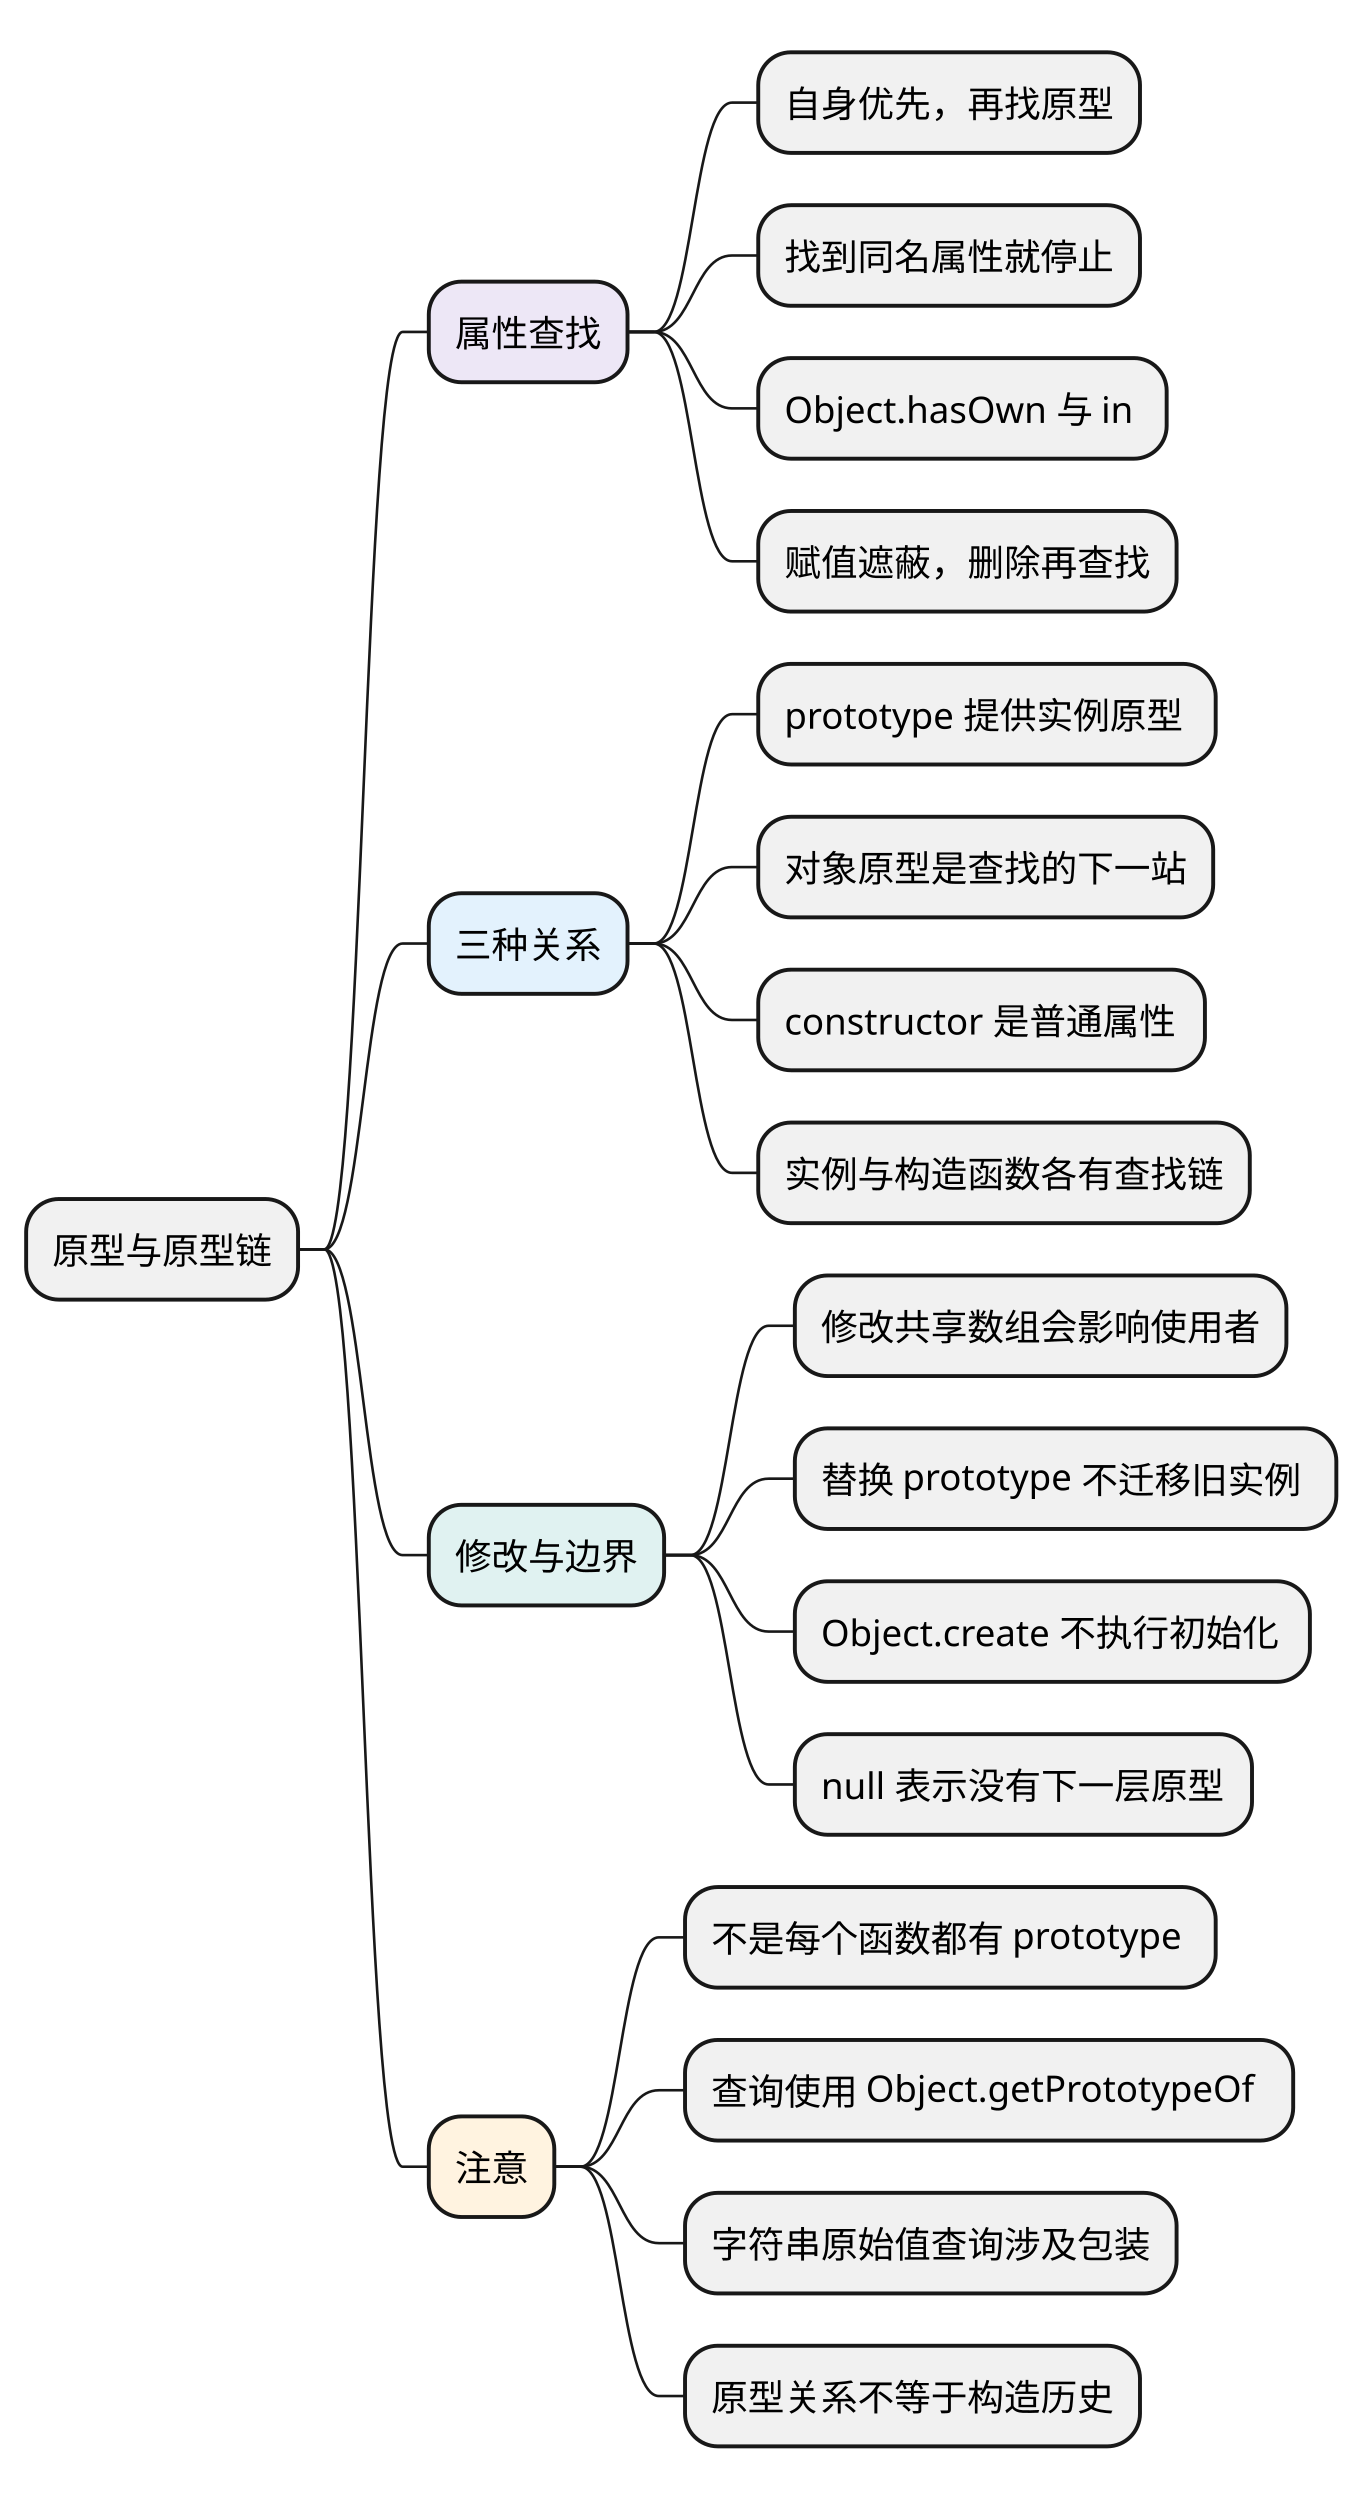
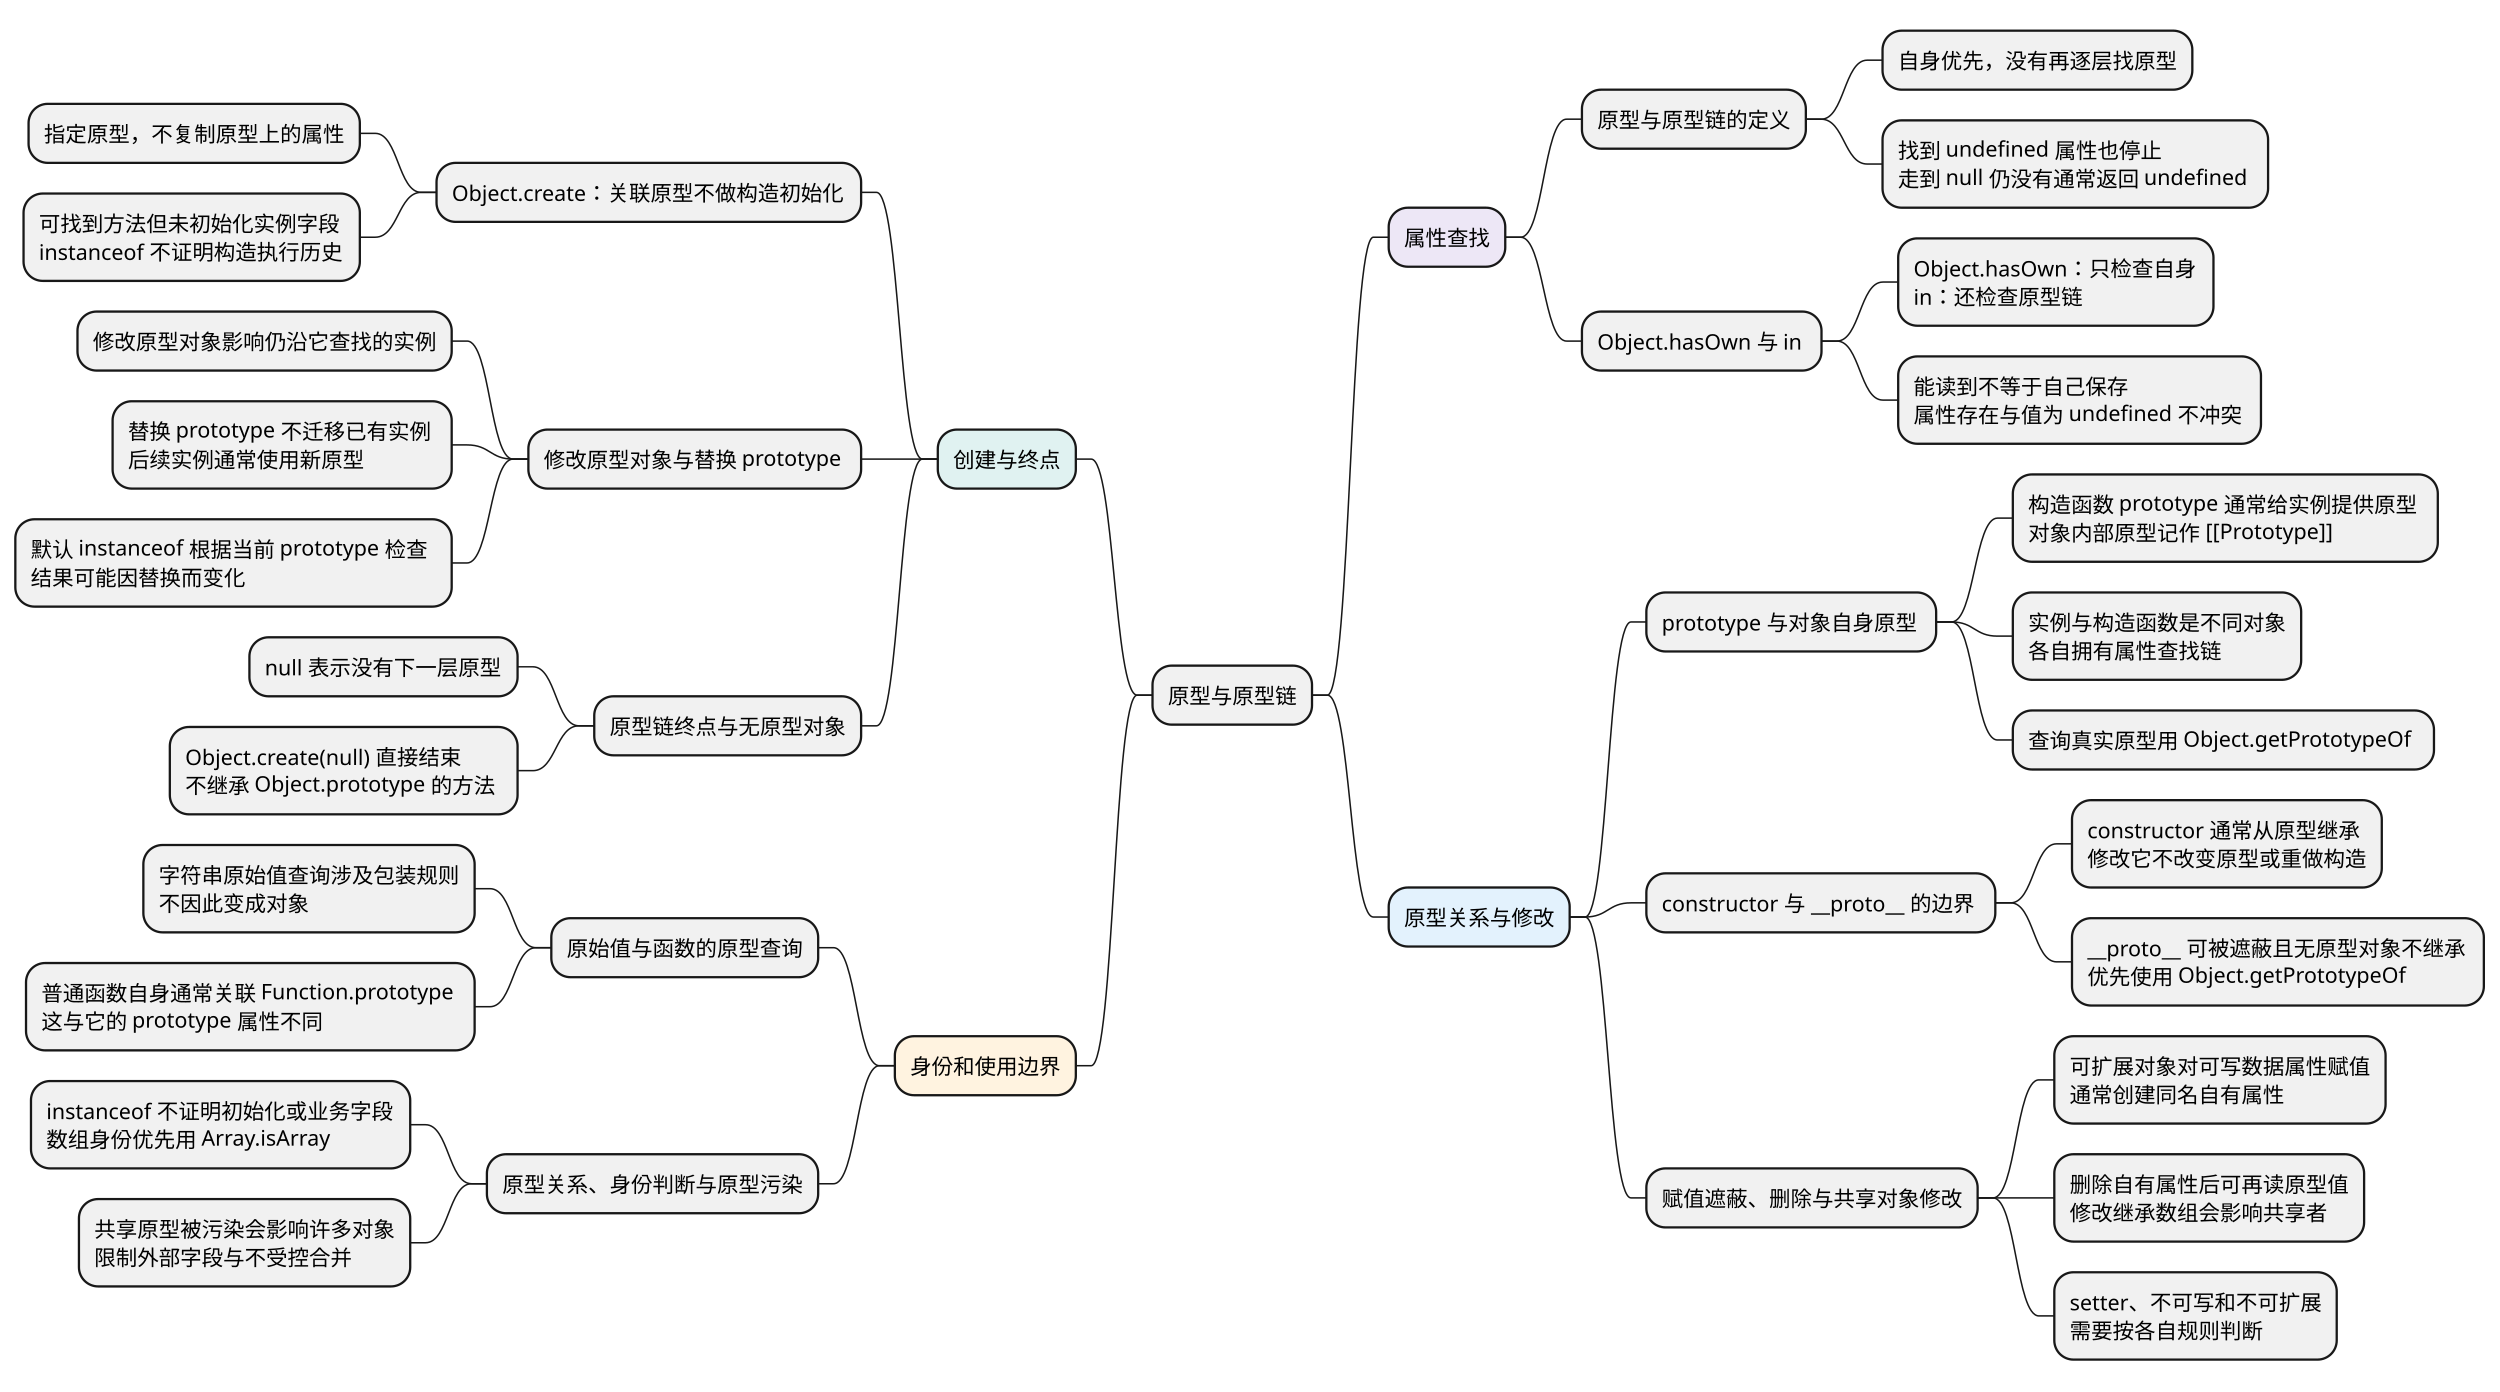
- <svg xmlns="http://www.w3.org/2000/svg" contentStyleType="text/css" data-diagram-type="MINDMAP" height="996.875px" preserveAspectRatio="none" style="width:544px;height:996px;background:#FFFFFF;" version="1.1" viewBox="0 0 544 996" width="544.792px" zoomAndPan="magnify">
+ <svg xmlns="http://www.w3.org/2000/svg" contentStyleType="text/css" data-diagram-type="MINDMAP" height="945.833px" preserveAspectRatio="none" style="width:1698px;height:945px;background:#FFFFFF;" version="1.1" viewBox="0 0 1698 945" width="1698.958px" zoomAndPan="magnify">
  <defs />
  <g>
-     <rect fill="#F1F1F1" height="40.081" rx="13.021" ry="13.021" style="stroke:#181818;stroke-width:1.562;" width="108.333" x="10.417" y="477.689" />
-     <text fill="#000000" font-family="Microsoft YaHei" font-size="14.583" lengthAdjust="spacing" textLength="87.5" x="20.833" y="503.536">原型与原型链</text>
-     <rect fill="#EDE7F6" height="40.081" rx="13.021" ry="13.021" style="stroke:#181818;stroke-width:1.562;" width="79.167" x="170.833" y="112.204" />
-     <text fill="#000000" font-family="Microsoft YaHei" font-size="14.583" lengthAdjust="spacing" textLength="58.333" x="181.25" y="138.052">属性查找</text>
-     <rect fill="#F1F1F1" height="40.081" rx="13.021" ry="13.021" style="stroke:#181818;stroke-width:1.562;" width="152.083" x="302.083" y="20.833" />
-     <text fill="#000000" font-family="Microsoft YaHei" font-size="14.583" lengthAdjust="spacing" textLength="131.25" x="312.5" y="46.681">自身优先，再找原型</text>
-     <path d="M250,132.245 L260.417,132.245 C276.042,132.245 276.042,40.874 291.667,40.874 L302.083,40.874" fill="none" style="stroke:#181818;stroke-width:1.042;" />
-     <rect fill="#F1F1F1" height="40.081" rx="13.021" ry="13.021" style="stroke:#181818;stroke-width:1.562;" width="152.083" x="302.083" y="81.747" />
-     <text fill="#000000" font-family="Microsoft YaHei" font-size="14.583" lengthAdjust="spacing" textLength="131.25" x="312.5" y="107.595">找到同名属性就停止</text>
-     <path d="M250,132.245 L260.417,132.245 C276.042,132.245 276.042,101.788 291.667,101.788 L302.083,101.788" fill="none" style="stroke:#181818;stroke-width:1.042;" />
-     <rect fill="#F1F1F1" height="40.081" rx="13.021" ry="13.021" style="stroke:#181818;stroke-width:1.562;" width="162.715" x="302.083" y="142.661" />
-     <text fill="#000000" font-family="Microsoft YaHei" font-size="14.583" lengthAdjust="spacing" textLength="141.881" x="312.5" y="168.509">Object.hasOwn 与 in</text>
-     <path d="M250,132.245 L260.417,132.245 C276.042,132.245 276.042,162.702 291.667,162.702 L302.083,162.702" fill="none" style="stroke:#181818;stroke-width:1.042;" />
-     <rect fill="#F1F1F1" height="40.081" rx="13.021" ry="13.021" style="stroke:#181818;stroke-width:1.562;" width="166.667" x="302.083" y="203.576" />
-     <text fill="#000000" font-family="Microsoft YaHei" font-size="14.583" lengthAdjust="spacing" textLength="145.833" x="312.5" y="229.423">赋值遮蔽，删除再查找</text>
-     <path d="M250,132.245 L260.417,132.245 C276.042,132.245 276.042,223.616 291.667,223.616 L302.083,223.616" fill="none" style="stroke:#181818;stroke-width:1.042;" />
-     <path d="M118.75,497.729 L129.167,497.729 C144.792,497.729 144.792,132.245 160.417,132.245 L170.833,132.245" fill="none" style="stroke:#181818;stroke-width:1.042;" />
-     <rect fill="#E3F2FD" height="40.081" rx="13.021" ry="13.021" style="stroke:#181818;stroke-width:1.562;" width="79.167" x="170.833" y="355.861" />
-     <text fill="#000000" font-family="Microsoft YaHei" font-size="14.583" lengthAdjust="spacing" textLength="58.333" x="181.25" y="381.708">三种关系</text>
-     <rect fill="#F1F1F1" height="40.081" rx="13.021" ry="13.021" style="stroke:#181818;stroke-width:1.562;" width="182.247" x="302.083" y="264.49" />
-     <text fill="#000000" font-family="Microsoft YaHei" font-size="14.583" lengthAdjust="spacing" textLength="161.414" x="312.5" y="290.337">prototype 提供实例原型</text>
-     <path d="M250,375.901 L260.417,375.901 C276.042,375.901 276.042,284.53 291.667,284.53 L302.083,284.53" fill="none" style="stroke:#181818;stroke-width:1.042;" />
-     <rect fill="#F1F1F1" height="40.081" rx="13.021" ry="13.021" style="stroke:#181818;stroke-width:1.562;" width="181.25" x="302.083" y="325.404" />
-     <text fill="#000000" font-family="Microsoft YaHei" font-size="14.583" lengthAdjust="spacing" textLength="160.417" x="312.5" y="351.251">对象原型是查找的下一站</text>
-     <path d="M250,375.901 L260.417,375.901 C276.042,375.901 276.042,345.444 291.667,345.444 L302.083,345.444" fill="none" style="stroke:#181818;stroke-width:1.042;" />
-     <rect fill="#F1F1F1" height="40.081" rx="13.021" ry="13.021" style="stroke:#181818;stroke-width:1.562;" width="177.96" x="302.083" y="386.318" />
-     <text fill="#000000" font-family="Microsoft YaHei" font-size="14.583" lengthAdjust="spacing" textLength="157.127" x="312.5" y="412.165">constructor 是普通属性</text>
-     <path d="M250,375.901 L260.417,375.901 C276.042,375.901 276.042,406.358 291.667,406.358 L302.083,406.358" fill="none" style="stroke:#181818;stroke-width:1.042;" />
-     <rect fill="#F1F1F1" height="40.081" rx="13.021" ry="13.021" style="stroke:#181818;stroke-width:1.562;" width="195.833" x="302.083" y="447.232" />
-     <text fill="#000000" font-family="Microsoft YaHei" font-size="14.583" lengthAdjust="spacing" textLength="175" x="312.5" y="473.079">实例与构造函数各有查找链</text>
-     <path d="M250,375.901 L260.417,375.901 C276.042,375.901 276.042,467.272 291.667,467.272 L302.083,467.272" fill="none" style="stroke:#181818;stroke-width:1.042;" />
-     <path d="M118.75,497.729 L129.167,497.729 C144.792,497.729 144.792,375.901 160.417,375.901 L170.833,375.901" fill="none" style="stroke:#181818;stroke-width:1.042;" />
-     <rect fill="#E0F2F1" height="40.081" rx="13.021" ry="13.021" style="stroke:#181818;stroke-width:1.562;" width="93.75" x="170.833" y="599.517" />
-     <text fill="#000000" font-family="Microsoft YaHei" font-size="14.583" lengthAdjust="spacing" textLength="72.917" x="181.25" y="625.365">修改与边界</text>
-     <rect fill="#F1F1F1" height="40.081" rx="13.021" ry="13.021" style="stroke:#181818;stroke-width:1.562;" width="195.833" x="316.667" y="508.146" />
-     <text fill="#000000" font-family="Microsoft YaHei" font-size="14.583" lengthAdjust="spacing" textLength="175" x="327.083" y="533.994">修改共享数组会影响使用者</text>
-     <path d="M264.583,619.558 L275,619.558 C290.625,619.558 290.625,528.187 306.25,528.187 L316.667,528.187" fill="none" style="stroke:#181818;stroke-width:1.042;" />
-     <rect fill="#F1F1F1" height="40.081" rx="13.021" ry="13.021" style="stroke:#181818;stroke-width:1.562;" width="215.729" x="316.667" y="569.06" />
-     <text fill="#000000" font-family="Microsoft YaHei" font-size="14.583" lengthAdjust="spacing" textLength="194.895" x="327.083" y="594.908">替换 prototype 不迁移旧实例</text>
-     <path d="M264.583,619.558 L275,619.558 C290.625,619.558 290.625,589.101 306.25,589.101 L316.667,589.101" fill="none" style="stroke:#181818;stroke-width:1.042;" />
-     <rect fill="#F1F1F1" height="40.081" rx="13.021" ry="13.021" style="stroke:#181818;stroke-width:1.562;" width="205.197" x="316.667" y="629.974" />
-     <text fill="#000000" font-family="Microsoft YaHei" font-size="14.583" lengthAdjust="spacing" textLength="184.364" x="327.083" y="655.822">Object.create 不执行初始化</text>
-     <path d="M264.583,619.558 L275,619.558 C290.625,619.558 290.625,650.015 306.25,650.015 L316.667,650.015" fill="none" style="stroke:#181818;stroke-width:1.042;" />
-     <rect fill="#F1F1F1" height="40.081" rx="13.021" ry="13.021" style="stroke:#181818;stroke-width:1.562;" width="182.133" x="316.667" y="690.889" />
-     <text fill="#000000" font-family="Microsoft YaHei" font-size="14.583" lengthAdjust="spacing" textLength="161.3" x="327.083" y="716.736">null 表示没有下一层原型</text>
-     <path d="M264.583,619.558 L275,619.558 C290.625,619.558 290.625,710.929 306.25,710.929 L316.667,710.929" fill="none" style="stroke:#181818;stroke-width:1.042;" />
-     <path d="M118.75,497.729 L129.167,497.729 C144.792,497.729 144.792,619.558 160.417,619.558 L170.833,619.558" fill="none" style="stroke:#181818;stroke-width:1.042;" />
-     <rect fill="#FFF3E0" height="40.081" rx="13.021" ry="13.021" style="stroke:#181818;stroke-width:1.562;" width="50" x="170.833" y="843.174" />
-     <text fill="#000000" font-family="Microsoft YaHei" font-size="14.583" lengthAdjust="spacing" textLength="29.167" x="181.25" y="869.021">注意</text>
-     <rect fill="#F1F1F1" height="40.081" rx="13.021" ry="13.021" style="stroke:#181818;stroke-width:1.562;" width="211.414" x="272.917" y="751.803" />
-     <text fill="#000000" font-family="Microsoft YaHei" font-size="14.583" lengthAdjust="spacing" textLength="190.58" x="283.333" y="777.65">不是每个函数都有 prototype</text>
-     <path d="M220.833,863.214 L231.25,863.214 C246.875,863.214 246.875,771.843 262.5,771.843 L272.917,771.843" fill="none" style="stroke:#181818;stroke-width:1.042;" />
-     <rect fill="#F1F1F1" height="40.081" rx="13.021" ry="13.021" style="stroke:#181818;stroke-width:1.562;" width="242.289" x="272.917" y="812.717" />
-     <text fill="#000000" font-family="Microsoft YaHei" font-size="14.583" lengthAdjust="spacing" textLength="221.456" x="283.333" y="838.564">查询使用 Object.getPrototypeOf</text>
-     <path d="M220.833,863.214 L231.25,863.214 C246.875,863.214 246.875,832.757 262.5,832.757 L272.917,832.757" fill="none" style="stroke:#181818;stroke-width:1.042;" />
-     <rect fill="#F1F1F1" height="40.081" rx="13.021" ry="13.021" style="stroke:#181818;stroke-width:1.562;" width="195.833" x="272.917" y="873.631" />
-     <text fill="#000000" font-family="Microsoft YaHei" font-size="14.583" lengthAdjust="spacing" textLength="175" x="283.333" y="899.478">字符串原始值查询涉及包装</text>
-     <path d="M220.833,863.214 L231.25,863.214 C246.875,863.214 246.875,893.671 262.5,893.671 L272.917,893.671" fill="none" style="stroke:#181818;stroke-width:1.042;" />
-     <rect fill="#F1F1F1" height="40.081" rx="13.021" ry="13.021" style="stroke:#181818;stroke-width:1.562;" width="181.25" x="272.917" y="934.545" />
-     <text fill="#000000" font-family="Microsoft YaHei" font-size="14.583" lengthAdjust="spacing" textLength="160.417" x="283.333" y="960.392">原型关系不等于构造历史</text>
-     <path d="M220.833,863.214 L231.25,863.214 C246.875,863.214 246.875,954.585 262.5,954.585 L272.917,954.585" fill="none" style="stroke:#181818;stroke-width:1.042;" />
-     <path d="M118.75,497.729 L129.167,497.729 C144.792,497.729 144.792,863.214 160.417,863.214 L170.833,863.214" fill="none" style="stroke:#181818;stroke-width:1.042;" />
+     <rect fill="#F1F1F1" height="40.081" rx="13.021" ry="13.021" style="stroke:#181818;stroke-width:1.562;" width="108.333" x="782.785" y="452.098" />
+     <text fill="#000000" font-family="Microsoft YaHei" font-size="14.583" lengthAdjust="spacing" textLength="87.5" x="793.202" y="477.945">原型与原型链</text>
+     <rect fill="#EDE7F6" height="40.081" rx="13.021" ry="13.021" style="stroke:#181818;stroke-width:1.562;" width="79.167" x="943.202" y="141.076" />
+     <text fill="#000000" font-family="Microsoft YaHei" font-size="14.583" lengthAdjust="spacing" textLength="58.333" x="953.618" y="166.923">属性查找</text>
+     <rect fill="#F1F1F1" height="40.081" rx="13.021" ry="13.021" style="stroke:#181818;stroke-width:1.562;" width="152.083" x="1074.452" y="60.914" />
+     <text fill="#000000" font-family="Microsoft YaHei" font-size="14.583" lengthAdjust="spacing" textLength="131.25" x="1084.868" y="86.761">原型与原型链的定义</text>
+     <rect fill="#F1F1F1" height="40.081" rx="13.021" ry="13.021" style="stroke:#181818;stroke-width:1.562;" width="210.417" x="1278.618" y="20.833" />
+     <text fill="#000000" font-family="Microsoft YaHei" font-size="14.583" lengthAdjust="spacing" textLength="189.583" x="1289.035" y="46.681">自身优先，没有再逐层找原型</text>
+     <path d="M1226.535,80.954 L1236.952,80.954 C1252.577,80.954 1252.577,40.874 1268.202,40.874 L1278.618,40.874" fill="none" style="stroke:#181818;stroke-width:1.042;" />
+     <rect fill="#F1F1F1" height="59.328" rx="13.021" ry="13.021" style="stroke:#181818;stroke-width:1.562;" width="261.864" x="1278.618" y="81.747" />
+     <text fill="#000000" font-family="Microsoft YaHei" font-size="14.583" lengthAdjust="spacing" textLength="181.815" x="1289.035" y="107.595">找到 undefined 属性也停止</text>
+     <text fill="#000000" font-family="Microsoft YaHei" font-size="14.583" lengthAdjust="spacing" textLength="241.031" x="1289.035" y="126.842">走到 null 仍没有通常返回 undefined</text>
+     <path d="M1226.535,80.954 L1236.952,80.954 C1252.577,80.954 1252.577,111.412 1268.202,111.412 L1278.618,111.412" fill="none" style="stroke:#181818;stroke-width:1.042;" />
+     <path d="M1022.368,161.116 L1032.785,161.116 C1048.41,161.116 1048.41,80.954 1064.035,80.954 L1074.452,80.954" fill="none" style="stroke:#181818;stroke-width:1.042;" />
+     <rect fill="#F1F1F1" height="40.081" rx="13.021" ry="13.021" style="stroke:#181818;stroke-width:1.562;" width="162.715" x="1074.452" y="211.613" />
+     <text fill="#000000" font-family="Microsoft YaHei" font-size="14.583" lengthAdjust="spacing" textLength="141.881" x="1084.868" y="237.461">Object.hasOwn 与 in</text>
+     <rect fill="#F1F1F1" height="59.328" rx="13.021" ry="13.021" style="stroke:#181818;stroke-width:1.562;" width="214.134" x="1289.25" y="161.909" />
+     <text fill="#000000" font-family="Microsoft YaHei" font-size="14.583" lengthAdjust="spacing" textLength="193.3" x="1299.666" y="187.756">Object.hasOwn：只检查自身</text>
+     <text fill="#000000" font-family="Microsoft YaHei" font-size="14.583" lengthAdjust="spacing" textLength="114.951" x="1299.666" y="207.004">in：还检查原型链</text>
+     <path d="M1237.166,231.654 L1247.583,231.654 C1263.208,231.654 1263.208,191.573 1278.833,191.573 L1289.25,191.573" fill="none" style="stroke:#181818;stroke-width:1.042;" />
+     <rect fill="#F1F1F1" height="59.328" rx="13.021" ry="13.021" style="stroke:#181818;stroke-width:1.562;" width="246.398" x="1289.25" y="242.071" />
+     <text fill="#000000" font-family="Microsoft YaHei" font-size="14.583" lengthAdjust="spacing" textLength="145.833" x="1299.666" y="267.918">能读到不等于自己保存</text>
+     <text fill="#000000" font-family="Microsoft YaHei" font-size="14.583" lengthAdjust="spacing" textLength="225.565" x="1299.666" y="287.165">属性存在与值为 undefined 不冲突</text>
+     <path d="M1237.166,231.654 L1247.583,231.654 C1263.208,231.654 1263.208,271.735 1278.833,271.735 L1289.25,271.735" fill="none" style="stroke:#181818;stroke-width:1.042;" />
+     <path d="M1022.368,161.116 L1032.785,161.116 C1048.41,161.116 1048.41,231.654 1064.035,231.654 L1074.452,231.654" fill="none" style="stroke:#181818;stroke-width:1.042;" />
+     <path d="M891.118,472.139 L901.535,472.139 C917.16,472.139 917.16,161.116 932.785,161.116 L943.202,161.116" fill="none" style="stroke:#181818;stroke-width:1.042;" />
+     <rect fill="#E3F2FD" height="40.081" rx="13.021" ry="13.021" style="stroke:#181818;stroke-width:1.562;" width="122.917" x="943.202" y="602.797" />
+     <text fill="#000000" font-family="Microsoft YaHei" font-size="14.583" lengthAdjust="spacing" textLength="102.083" x="953.618" y="628.645">原型关系与修改</text>
+     <rect fill="#F1F1F1" height="40.081" rx="13.021" ry="13.021" style="stroke:#181818;stroke-width:1.562;" width="196.83" x="1118.202" y="402.394" />
+     <text fill="#000000" font-family="Microsoft YaHei" font-size="14.583" lengthAdjust="spacing" textLength="175.997" x="1128.618" y="428.241">prototype 与对象自身原型</text>
+     <rect fill="#F1F1F1" height="59.328" rx="13.021" ry="13.021" style="stroke:#181818;stroke-width:1.562;" width="288.645" x="1367.115" y="322.232" />
+     <text fill="#000000" font-family="Microsoft YaHei" font-size="14.583" lengthAdjust="spacing" textLength="267.812" x="1377.532" y="348.079">构造函数 prototype 通常给实例提供原型</text>
+     <text fill="#000000" font-family="Microsoft YaHei" font-size="14.583" lengthAdjust="spacing" textLength="209.671" x="1377.532" y="367.327">对象内部原型记作 [[Prototype]]</text>
+     <path d="M1315.032,422.434 L1325.449,422.434 C1341.074,422.434 1341.074,351.896 1356.699,351.896 L1367.115,351.896" fill="none" style="stroke:#181818;stroke-width:1.042;" />
+     <rect fill="#F1F1F1" height="59.328" rx="13.021" ry="13.021" style="stroke:#181818;stroke-width:1.562;" width="195.833" x="1367.115" y="402.394" />
+     <text fill="#000000" font-family="Microsoft YaHei" font-size="14.583" lengthAdjust="spacing" textLength="175" x="1377.532" y="428.241">实例与构造函数是不同对象</text>
+     <text fill="#000000" font-family="Microsoft YaHei" font-size="14.583" lengthAdjust="spacing" textLength="131.25" x="1377.532" y="447.488">各自拥有属性查找链</text>
+     <path d="M1315.032,422.434 L1325.449,422.434 C1341.074,422.434 1341.074,432.058 1356.699,432.058 L1367.115,432.058" fill="none" style="stroke:#181818;stroke-width:1.042;" />
+     <rect fill="#F1F1F1" height="40.081" rx="13.021" ry="13.021" style="stroke:#181818;stroke-width:1.562;" width="286.039" x="1367.115" y="482.555" />
+     <text fill="#000000" font-family="Microsoft YaHei" font-size="14.583" lengthAdjust="spacing" textLength="265.206" x="1377.532" y="508.402">查询真实原型用 Object.getPrototypeOf</text>
+     <path d="M1315.032,422.434 L1325.449,422.434 C1341.074,422.434 1341.074,502.596 1356.699,502.596 L1367.115,502.596" fill="none" style="stroke:#181818;stroke-width:1.042;" />
+     <path d="M1066.118,622.838 L1076.535,622.838 C1092.16,622.838 1092.16,422.434 1107.785,422.434 L1118.202,422.434" fill="none" style="stroke:#181818;stroke-width:1.042;" />
+     <rect fill="#F1F1F1" height="40.081" rx="13.021" ry="13.021" style="stroke:#181818;stroke-width:1.562;" width="237.013" x="1118.202" y="593.174" />
+     <text fill="#000000" font-family="Microsoft YaHei" font-size="14.583" lengthAdjust="spacing" textLength="216.179" x="1128.618" y="619.021">constructor 与 __proto__ 的边界</text>
+     <rect fill="#F1F1F1" height="59.328" rx="13.021" ry="13.021" style="stroke:#181818;stroke-width:1.562;" width="210.417" x="1407.298" y="543.469" />
+     <text fill="#000000" font-family="Microsoft YaHei" font-size="14.583" lengthAdjust="spacing" textLength="186.293" x="1417.714" y="569.317">constructor 通常从原型继承</text>
+     <text fill="#000000" font-family="Microsoft YaHei" font-size="14.583" lengthAdjust="spacing" textLength="189.583" x="1417.714" y="588.564">修改它不改变原型或重做构造</text>
+     <path d="M1355.214,613.214 L1365.631,613.214 C1381.256,613.214 1381.256,573.133 1396.881,573.133 L1407.298,573.133" fill="none" style="stroke:#181818;stroke-width:1.042;" />
+     <rect fill="#F1F1F1" height="59.328" rx="13.021" ry="13.021" style="stroke:#181818;stroke-width:1.562;" width="279.737" x="1407.298" y="623.631" />
+     <text fill="#000000" font-family="Microsoft YaHei" font-size="14.583" lengthAdjust="spacing" textLength="258.904" x="1417.714" y="649.478">__proto__ 可被遮蔽且无原型对象不继承</text>
+     <text fill="#000000" font-family="Microsoft YaHei" font-size="14.583" lengthAdjust="spacing" textLength="221.456" x="1417.714" y="668.726">优先使用 Object.getPrototypeOf</text>
+     <path d="M1355.214,613.214 L1365.631,613.214 C1381.256,613.214 1381.256,653.295 1396.881,653.295 L1407.298,653.295" fill="none" style="stroke:#181818;stroke-width:1.042;" />
+     <path d="M1066.118,622.838 L1076.535,622.838 C1092.16,622.838 1092.16,613.214 1107.785,613.214 L1118.202,613.214" fill="none" style="stroke:#181818;stroke-width:1.042;" />
+     <rect fill="#F1F1F1" height="40.081" rx="13.021" ry="13.021" style="stroke:#181818;stroke-width:1.562;" width="225" x="1118.202" y="793.578" />
+     <text fill="#000000" font-family="Microsoft YaHei" font-size="14.583" lengthAdjust="spacing" textLength="204.167" x="1128.618" y="819.425">赋值遮蔽、删除与共享对象修改</text>
+     <rect fill="#F1F1F1" height="59.328" rx="13.021" ry="13.021" style="stroke:#181818;stroke-width:1.562;" width="225" x="1395.285" y="703.792" />
+     <text fill="#000000" font-family="Microsoft YaHei" font-size="14.583" lengthAdjust="spacing" textLength="204.167" x="1405.702" y="729.64">可扩展对象对可写数据属性赋值</text>
+     <text fill="#000000" font-family="Microsoft YaHei" font-size="14.583" lengthAdjust="spacing" textLength="145.833" x="1405.702" y="748.887">通常创建同名自有属性</text>
+     <path d="M1343.202,813.618 L1353.618,813.618 C1369.243,813.618 1369.243,733.456 1384.868,733.456 L1395.285,733.456" fill="none" style="stroke:#181818;stroke-width:1.042;" />
+     <rect fill="#F1F1F1" height="59.328" rx="13.021" ry="13.021" style="stroke:#181818;stroke-width:1.562;" width="210.417" x="1395.285" y="783.954" />
+     <text fill="#000000" font-family="Microsoft YaHei" font-size="14.583" lengthAdjust="spacing" textLength="189.583" x="1405.702" y="809.801">删除自有属性后可再读原型值</text>
+     <text fill="#000000" font-family="Microsoft YaHei" font-size="14.583" lengthAdjust="spacing" textLength="175" x="1405.702" y="829.049">修改继承数组会影响共享者</text>
+     <path d="M1343.202,813.618 L1353.618,813.618 C1369.243,813.618 1369.243,813.618 1384.868,813.618 L1395.285,813.618" fill="none" style="stroke:#181818;stroke-width:1.042;" />
+     <rect fill="#F1F1F1" height="59.328" rx="13.021" ry="13.021" style="stroke:#181818;stroke-width:1.562;" width="191.817" x="1395.285" y="864.115" />
+     <text fill="#000000" font-family="Microsoft YaHei" font-size="14.583" lengthAdjust="spacing" textLength="170.984" x="1405.702" y="889.963">setter、不可写和不可扩展</text>
+     <text fill="#000000" font-family="Microsoft YaHei" font-size="14.583" lengthAdjust="spacing" textLength="131.25" x="1405.702" y="909.21">需要按各自规则判断</text>
+     <path d="M1343.202,813.618 L1353.618,813.618 C1369.243,813.618 1369.243,893.779 1384.868,893.779 L1395.285,893.779" fill="none" style="stroke:#181818;stroke-width:1.042;" />
+     <path d="M1066.118,622.838 L1076.535,622.838 C1092.16,622.838 1092.16,813.618 1107.785,813.618 L1118.202,813.618" fill="none" style="stroke:#181818;stroke-width:1.042;" />
+     <path d="M891.118,472.139 L901.535,472.139 C917.16,472.139 917.16,622.838 932.785,622.838 L943.202,622.838" fill="none" style="stroke:#181818;stroke-width:1.042;" />
+     <rect fill="#E0F2F1" height="40.081" rx="13.021" ry="13.021" style="stroke:#181818;stroke-width:1.562;" width="93.75" x="636.952" y="291.775" />
+     <text fill="#000000" font-family="Microsoft YaHei" font-size="14.583" lengthAdjust="spacing" textLength="72.917" x="647.368" y="317.622">创建与终点</text>
+     <rect fill="#F1F1F1" height="40.081" rx="13.021" ry="13.021" style="stroke:#181818;stroke-width:1.562;" width="288.382" x="296.486" y="110.619" />
+     <text fill="#000000" font-family="Microsoft YaHei" font-size="14.583" lengthAdjust="spacing" textLength="267.549" x="306.903" y="136.466">Object.create：关联原型不做构造初始化</text>
+     <rect fill="#F1F1F1" height="40.081" rx="13.021" ry="13.021" style="stroke:#181818;stroke-width:1.562;" width="225" x="19.403" y="70.538" />
+     <text fill="#000000" font-family="Microsoft YaHei" font-size="14.583" lengthAdjust="spacing" textLength="204.167" x="29.82" y="96.385">指定原型，不复制原型上的属性</text>
+     <path d="M296.486,130.659 L286.07,130.659 C270.445,130.659 270.445,90.578 254.82,90.578 L244.403,90.578" fill="none" style="stroke:#181818;stroke-width:1.042;" />
+     <rect fill="#F1F1F1" height="59.328" rx="13.021" ry="13.021" style="stroke:#181818;stroke-width:1.562;" width="228.411" x="15.992" y="131.452" />
+     <text fill="#000000" font-family="Microsoft YaHei" font-size="14.583" lengthAdjust="spacing" textLength="204.167" x="26.409" y="157.299">可找到方法但未初始化实例字段</text>
+     <text fill="#000000" font-family="Microsoft YaHei" font-size="14.583" lengthAdjust="spacing" textLength="207.577" x="26.409" y="176.547">instanceof 不证明构造执行历史</text>
+     <path d="M296.486,130.659 L286.07,130.659 C270.445,130.659 270.445,161.116 254.82,161.116 L244.403,161.116" fill="none" style="stroke:#181818;stroke-width:1.042;" />
+     <path d="M636.952,311.815 L626.535,311.815 C610.91,311.815 610.91,130.659 595.285,130.659 L584.868,130.659" fill="none" style="stroke:#181818;stroke-width:1.042;" />
+     <rect fill="#F1F1F1" height="40.081" rx="13.021" ry="13.021" style="stroke:#181818;stroke-width:1.562;" width="225.997" x="358.872" y="291.775" />
+     <text fill="#000000" font-family="Microsoft YaHei" font-size="14.583" lengthAdjust="spacing" textLength="205.164" x="369.288" y="317.622">修改原型对象与替换 prototype</text>
+     <rect fill="#F1F1F1" height="40.081" rx="13.021" ry="13.021" style="stroke:#181818;stroke-width:1.562;" width="254.167" x="52.621" y="211.613" />
+     <text fill="#000000" font-family="Microsoft YaHei" font-size="14.583" lengthAdjust="spacing" textLength="233.333" x="63.038" y="237.461">修改原型对象影响仍沿它查找的实例</text>
+     <path d="M358.872,311.815 L348.455,311.815 C332.83,311.815 332.83,231.654 317.205,231.654 L306.788,231.654" fill="none" style="stroke:#181818;stroke-width:1.042;" />
+     <rect fill="#F1F1F1" height="59.328" rx="13.021" ry="13.021" style="stroke:#181818;stroke-width:1.562;" width="230.312" x="76.476" y="272.528" />
+     <text fill="#000000" font-family="Microsoft YaHei" font-size="14.583" lengthAdjust="spacing" textLength="209.479" x="86.893" y="298.375">替换 prototype 不迁移已有实例</text>
+     <text fill="#000000" font-family="Microsoft YaHei" font-size="14.583" lengthAdjust="spacing" textLength="160.417" x="86.893" y="317.622">后续实例通常使用新原型</text>
+     <path d="M358.872,311.815 L348.455,311.815 C332.83,311.815 332.83,302.192 317.205,302.192 L306.788,302.192" fill="none" style="stroke:#181818;stroke-width:1.042;" />
+     <rect fill="#F1F1F1" height="59.328" rx="13.021" ry="13.021" style="stroke:#181818;stroke-width:1.562;" width="296.372" x="10.417" y="352.689" />
+     <text fill="#000000" font-family="Microsoft YaHei" font-size="14.583" lengthAdjust="spacing" textLength="275.538" x="20.833" y="378.536">默认 instanceof 根据当前 prototype 检查</text>
+     <text fill="#000000" font-family="Microsoft YaHei" font-size="14.583" lengthAdjust="spacing" textLength="145.833" x="20.833" y="397.784">结果可能因替换而变化</text>
+     <path d="M358.872,311.815 L348.455,311.815 C332.83,311.815 332.83,382.353 317.205,382.353 L306.788,382.353" fill="none" style="stroke:#181818;stroke-width:1.042;" />
+     <path d="M636.952,311.815 L626.535,311.815 C610.91,311.815 610.91,311.815 595.285,311.815 L584.868,311.815" fill="none" style="stroke:#181818;stroke-width:1.042;" />
+     <rect fill="#F1F1F1" height="40.081" rx="13.021" ry="13.021" style="stroke:#181818;stroke-width:1.562;" width="181.25" x="403.618" y="472.931" />
+     <text fill="#000000" font-family="Microsoft YaHei" font-size="14.583" lengthAdjust="spacing" textLength="160.417" x="414.035" y="498.779">原型链终点与无原型对象</text>
+     <rect fill="#F1F1F1" height="40.081" rx="13.021" ry="13.021" style="stroke:#181818;stroke-width:1.562;" width="182.133" x="169.402" y="432.851" />
+     <text fill="#000000" font-family="Microsoft YaHei" font-size="14.583" lengthAdjust="spacing" textLength="161.3" x="179.819" y="458.698">null 表示没有下一层原型</text>
+     <path d="M403.618,492.972 L393.202,492.972 C377.577,492.972 377.577,452.891 361.952,452.891 L351.535,452.891" fill="none" style="stroke:#181818;stroke-width:1.042;" />
+     <rect fill="#F1F1F1" height="59.328" rx="13.021" ry="13.021" style="stroke:#181818;stroke-width:1.562;" width="236.187" x="115.348" y="493.765" />
+     <text fill="#000000" font-family="Microsoft YaHei" font-size="14.583" lengthAdjust="spacing" textLength="190.673" x="125.765" y="519.612">Object.create(null) 直接结束</text>
+     <text fill="#000000" font-family="Microsoft YaHei" font-size="14.583" lengthAdjust="spacing" textLength="215.353" x="125.765" y="538.86">不继承 Object.prototype 的方法</text>
+     <path d="M403.618,492.972 L393.202,492.972 C377.577,492.972 377.577,523.429 361.952,523.429 L351.535,523.429" fill="none" style="stroke:#181818;stroke-width:1.042;" />
+     <path d="M636.952,311.815 L626.535,311.815 C610.91,311.815 610.91,492.972 595.285,492.972 L584.868,492.972" fill="none" style="stroke:#181818;stroke-width:1.042;" />
+     <path d="M782.785,472.139 L772.368,472.139 C756.743,472.139 756.743,311.815 741.118,311.815 L730.702,311.815" fill="none" style="stroke:#181818;stroke-width:1.042;" />
+     <rect fill="#FFF3E0" height="40.081" rx="13.021" ry="13.021" style="stroke:#181818;stroke-width:1.562;" width="122.917" x="607.785" y="703.792" />
+     <text fill="#000000" font-family="Microsoft YaHei" font-size="14.583" lengthAdjust="spacing" textLength="102.083" x="618.202" y="729.64">身份和使用边界</text>
+     <rect fill="#F1F1F1" height="40.081" rx="13.021" ry="13.021" style="stroke:#181818;stroke-width:1.562;" width="181.25" x="374.452" y="623.631" />
+     <text fill="#000000" font-family="Microsoft YaHei" font-size="14.583" lengthAdjust="spacing" textLength="160.417" x="384.868" y="649.478">原始值与函数的原型查询</text>
+     <rect fill="#F1F1F1" height="59.328" rx="13.021" ry="13.021" style="stroke:#181818;stroke-width:1.562;" width="225" x="97.368" y="573.926" />
+     <text fill="#000000" font-family="Microsoft YaHei" font-size="14.583" lengthAdjust="spacing" textLength="204.167" x="107.785" y="599.774">字符串原始值查询涉及包装规则</text>
+     <text fill="#000000" font-family="Microsoft YaHei" font-size="14.583" lengthAdjust="spacing" textLength="102.083" x="107.785" y="619.021">不因此变成对象</text>
+     <path d="M374.452,643.671 L364.035,643.671 C348.41,643.671 348.41,603.59 332.785,603.59 L322.368,603.59" fill="none" style="stroke:#181818;stroke-width:1.042;" />
+     <rect fill="#F1F1F1" height="59.328" rx="13.021" ry="13.021" style="stroke:#181818;stroke-width:1.562;" width="304.696" x="17.673" y="654.088" />
+     <text fill="#000000" font-family="Microsoft YaHei" font-size="14.583" lengthAdjust="spacing" textLength="283.862" x="28.089" y="679.935">普通函数自身通常关联 Function.prototype</text>
+     <text fill="#000000" font-family="Microsoft YaHei" font-size="14.583" lengthAdjust="spacing" textLength="194.895" x="28.089" y="699.183">这与它的 prototype 属性不同</text>
+     <path d="M374.452,643.671 L364.035,643.671 C348.41,643.671 348.41,683.752 332.785,683.752 L322.368,683.752" fill="none" style="stroke:#181818;stroke-width:1.042;" />
+     <path d="M607.785,723.833 L597.368,723.833 C581.743,723.833 581.743,643.671 566.118,643.671 L555.702,643.671" fill="none" style="stroke:#181818;stroke-width:1.042;" />
+     <rect fill="#F1F1F1" height="40.081" rx="13.021" ry="13.021" style="stroke:#181818;stroke-width:1.562;" width="225" x="330.702" y="783.954" />
+     <text fill="#000000" font-family="Microsoft YaHei" font-size="14.583" lengthAdjust="spacing" textLength="204.167" x="341.118" y="809.801">原型关系、身份判断与原型污染</text>
+     <rect fill="#F1F1F1" height="59.328" rx="13.021" ry="13.021" style="stroke:#181818;stroke-width:1.562;" width="257.577" x="21.041" y="734.249" />
+     <text fill="#000000" font-family="Microsoft YaHei" font-size="14.583" lengthAdjust="spacing" textLength="236.744" x="31.457" y="760.097">instanceof 不证明初始化或业务字段</text>
+     <text fill="#000000" font-family="Microsoft YaHei" font-size="14.583" lengthAdjust="spacing" textLength="194.895" x="31.457" y="779.344">数组身份优先用 Array.isArray</text>
+     <path d="M330.702,803.994 L320.285,803.994 C304.66,803.994 304.66,763.913 289.035,763.913 L278.618,763.913" fill="none" style="stroke:#181818;stroke-width:1.042;" />
+     <rect fill="#F1F1F1" height="59.328" rx="13.021" ry="13.021" style="stroke:#181818;stroke-width:1.562;" width="225" x="53.618" y="814.411" />
+     <text fill="#000000" font-family="Microsoft YaHei" font-size="14.583" lengthAdjust="spacing" textLength="204.167" x="64.035" y="840.258">共享原型被污染会影响许多对象</text>
+     <text fill="#000000" font-family="Microsoft YaHei" font-size="14.583" lengthAdjust="spacing" textLength="175" x="64.035" y="859.506">限制外部字段与不受控合并</text>
+     <path d="M330.702,803.994 L320.285,803.994 C304.66,803.994 304.66,844.075 289.035,844.075 L278.618,844.075" fill="none" style="stroke:#181818;stroke-width:1.042;" />
+     <path d="M607.785,723.833 L597.368,723.833 C581.743,723.833 581.743,803.994 566.118,803.994 L555.702,803.994" fill="none" style="stroke:#181818;stroke-width:1.042;" />
+     <path d="M782.785,472.139 L772.368,472.139 C756.743,472.139 756.743,723.833 741.118,723.833 L730.702,723.833" fill="none" style="stroke:#181818;stroke-width:1.042;" />
  </g>
</svg>
